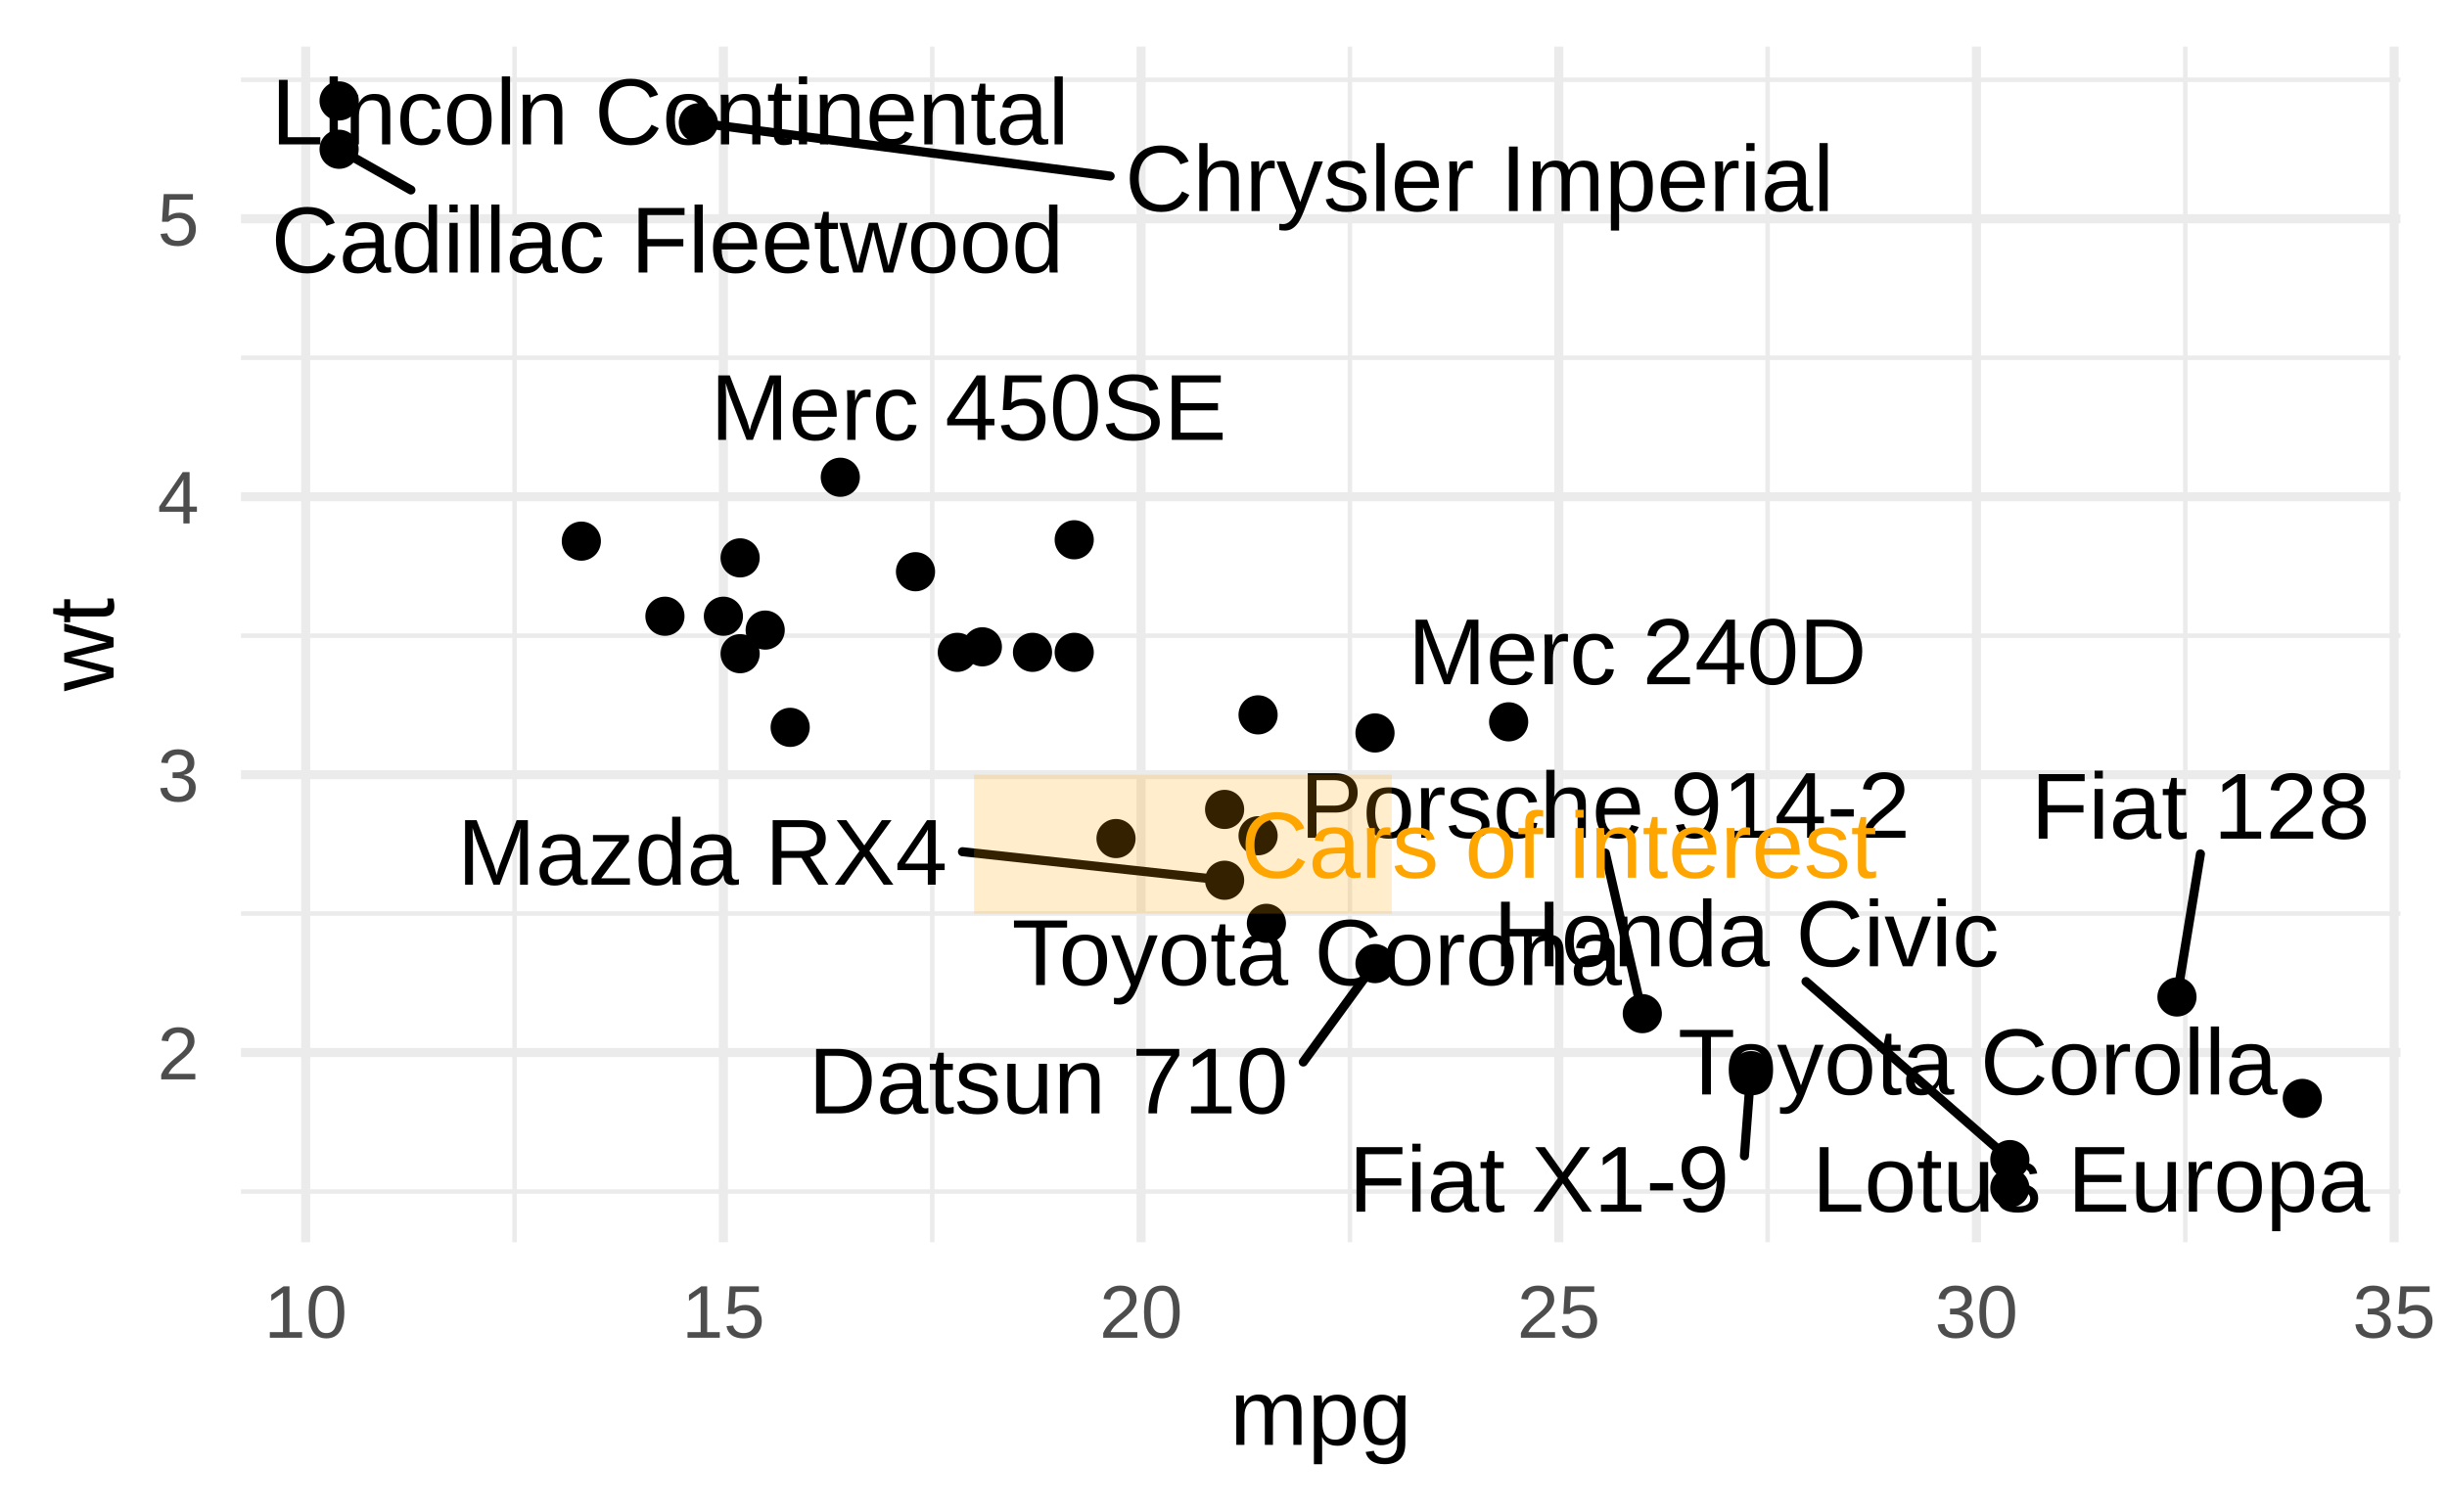
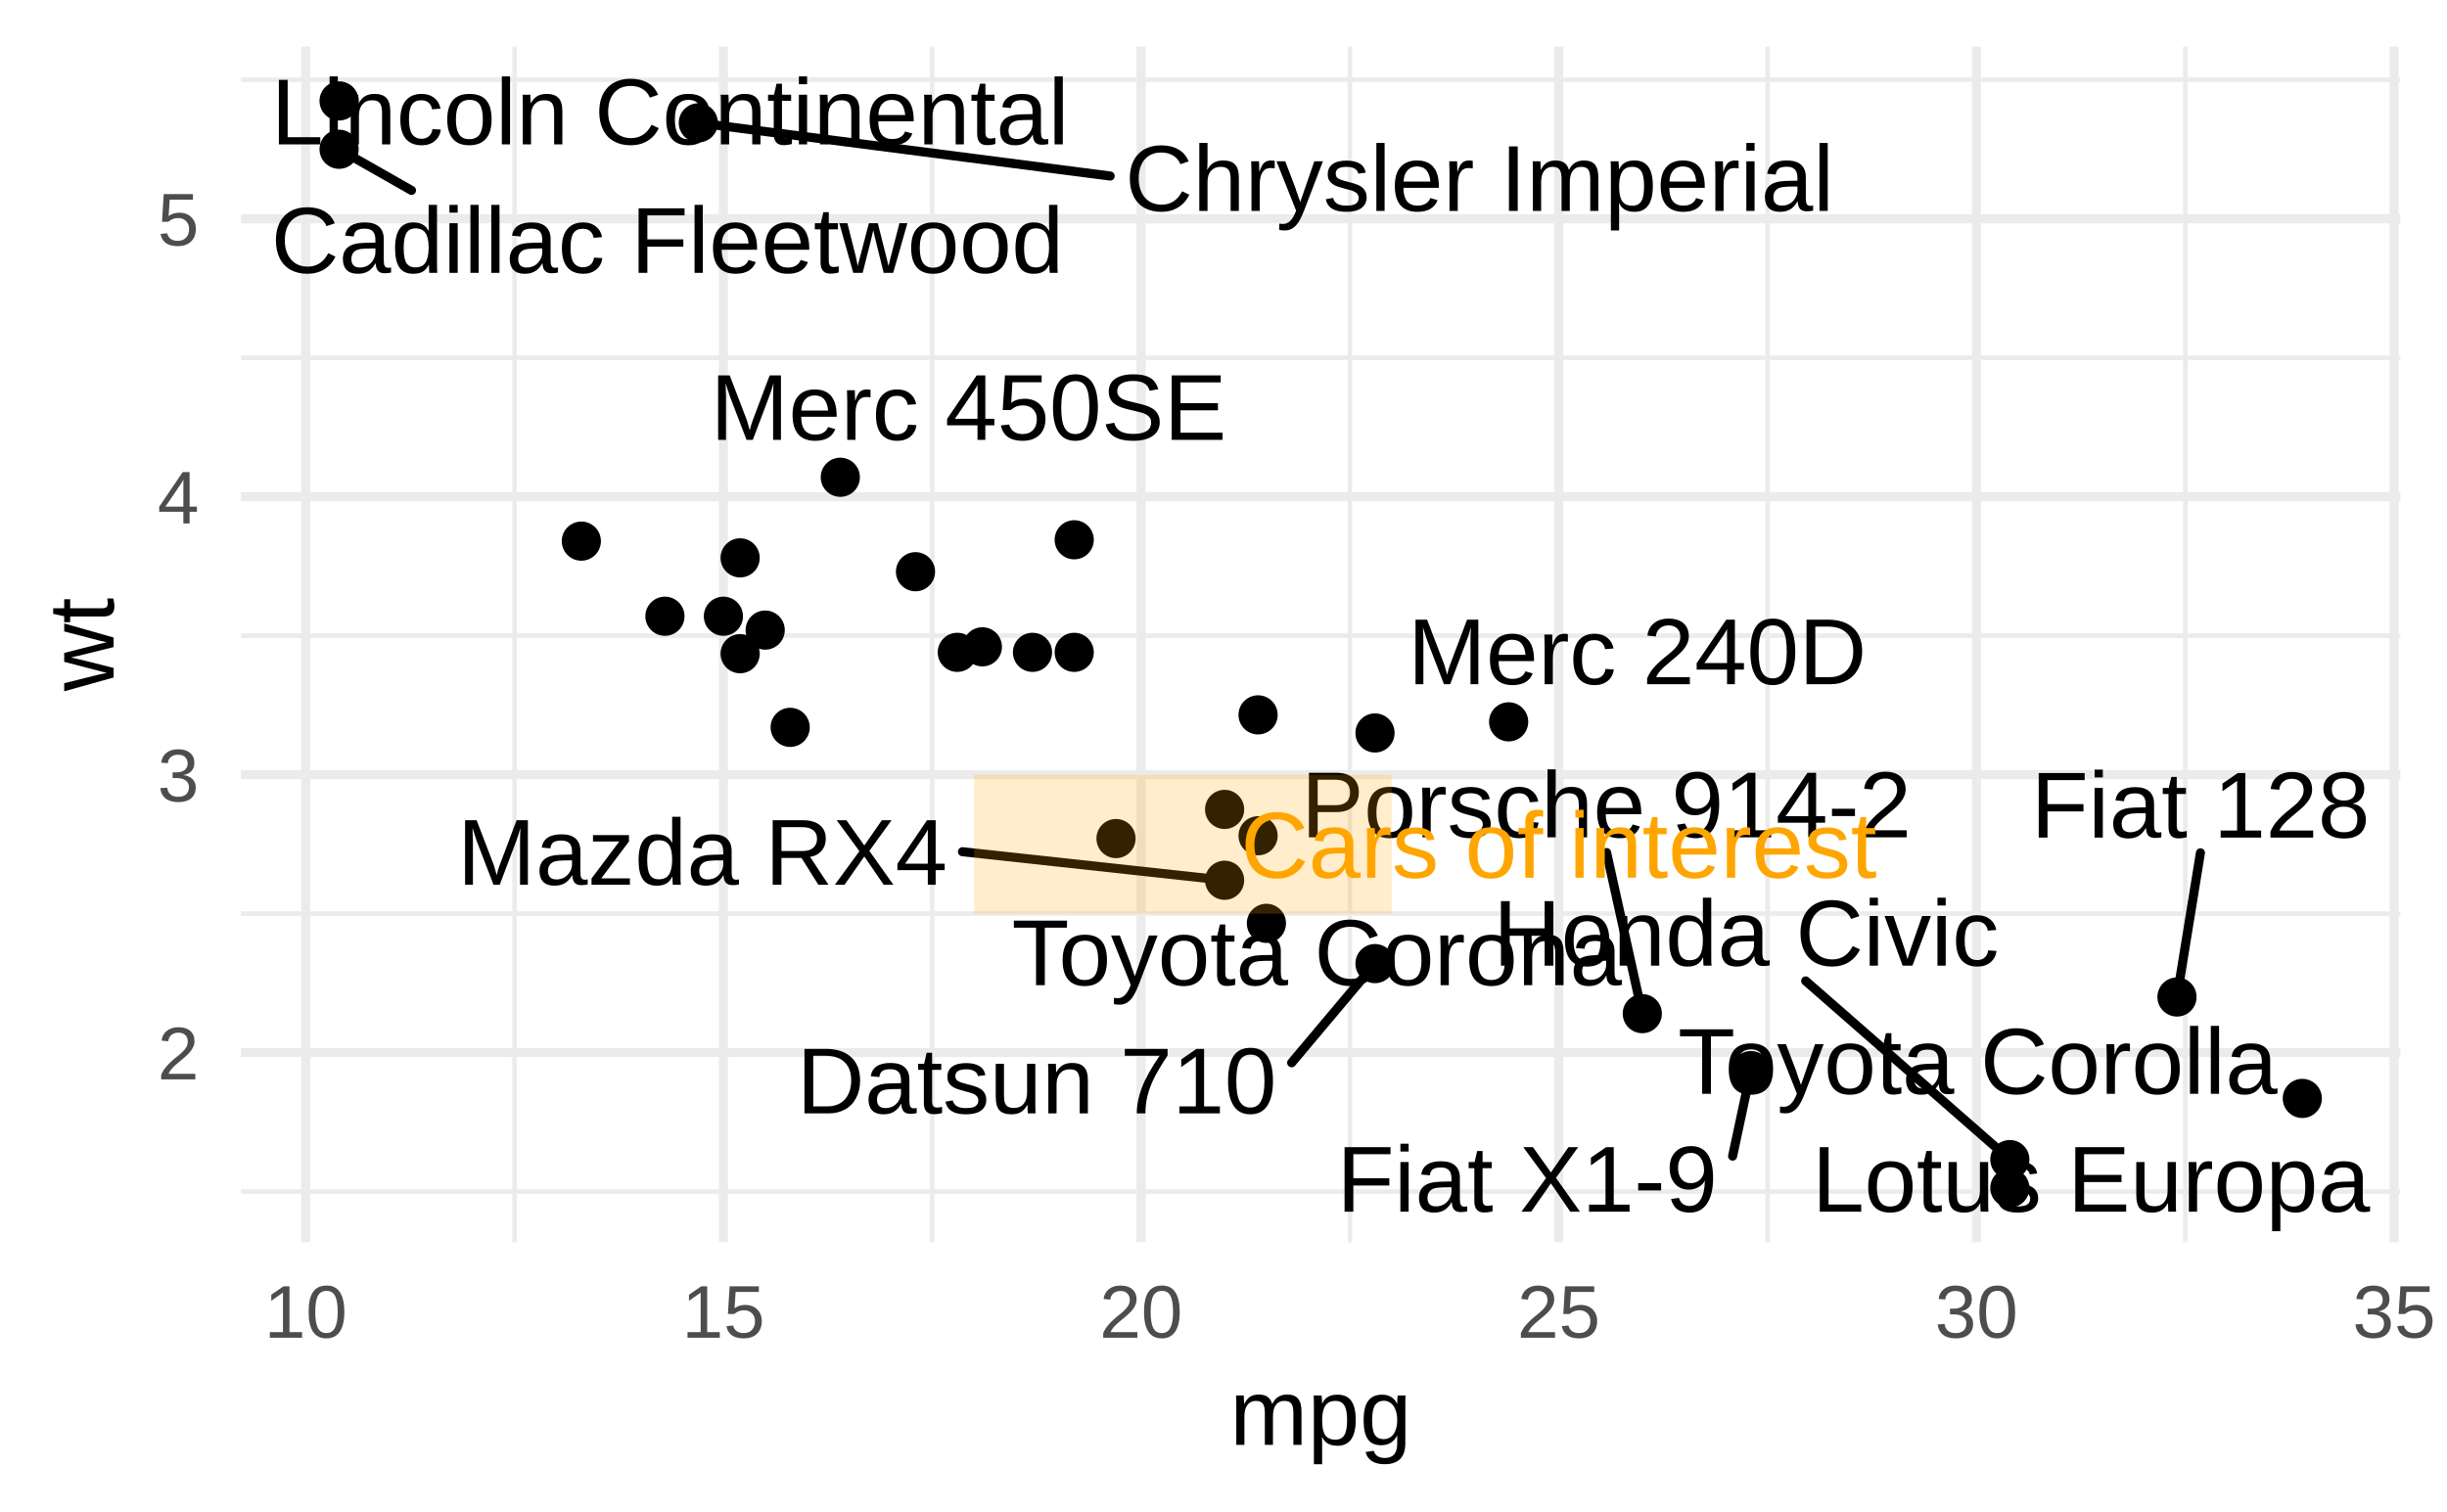
<svg xmlns="http://www.w3.org/2000/svg" class="svglite" width="288.00pt" height="177.98pt" viewBox="0 0 288.00 177.98">
  <defs>
    <style type="text/css">
    .svglite line, .svglite polyline, .svglite polygon, .svglite path, .svglite rect, .svglite circle {
      fill: none;
      stroke: #000000;
      stroke-linecap: round;
      stroke-linejoin: round;
      stroke-miterlimit: 10.00;
    }
    .svglite text {
      white-space: pre;
    }
  </style>
  </defs>
  <rect width="100%" height="100%" style="stroke: none; fill: #FFFFFF;" />
  <defs>
    <clipPath id="cpMC4wMHwyODguMDB8MC4wMHwxNzcuOTg=">
      <rect x="0.00" y="0.00" width="288.00" height="177.98" />
    </clipPath>
  </defs>
  <g clip-path="url(#cpMC4wMHwyODguMDB8MC4wMHwxNzcuOTg=)">
</g>
  <defs>
    <clipPath id="cpMjguMzZ8MjgyLjUyfDUuNDh8MTQ2LjIz">
      <rect x="28.36" y="5.48" width="254.16" height="140.76" />
    </clipPath>
  </defs>
  <g clip-path="url(#cpMjguMzZ8MjgyLjUyfDUuNDh8MTQ2LjIz)">
    <polyline points="28.36,140.26 282.52,140.26 " style="stroke-width: 0.53; stroke: #EBEBEB; stroke-linecap: butt;" />
    <polyline points="28.36,107.54 282.52,107.54 " style="stroke-width: 0.53; stroke: #EBEBEB; stroke-linecap: butt;" />
    <polyline points="28.36,74.83 282.52,74.83 " style="stroke-width: 0.53; stroke: #EBEBEB; stroke-linecap: butt;" />
    <polyline points="28.36,42.11 282.52,42.11 " style="stroke-width: 0.53; stroke: #EBEBEB; stroke-linecap: butt;" />
    <polyline points="28.36,9.39 282.52,9.39 " style="stroke-width: 0.53; stroke: #EBEBEB; stroke-linecap: butt;" />
    <polyline points="60.56,146.23 60.56,5.48 " style="stroke-width: 0.53; stroke: #EBEBEB; stroke-linecap: butt;" />
    <polyline points="109.72,146.23 109.72,5.48 " style="stroke-width: 0.53; stroke: #EBEBEB; stroke-linecap: butt;" />
    <polyline points="158.88,146.23 158.88,5.48 " style="stroke-width: 0.53; stroke: #EBEBEB; stroke-linecap: butt;" />
    <polyline points="208.04,146.23 208.04,5.48 " style="stroke-width: 0.53; stroke: #EBEBEB; stroke-linecap: butt;" />
    <polyline points="257.20,146.23 257.20,5.48 " style="stroke-width: 0.53; stroke: #EBEBEB; stroke-linecap: butt;" />
    <polyline points="28.36,123.90 282.52,123.90 " style="stroke-width: 1.07; stroke: #EBEBEB; stroke-linecap: butt;" />
    <polyline points="28.36,91.19 282.52,91.19 " style="stroke-width: 1.07; stroke: #EBEBEB; stroke-linecap: butt;" />
    <polyline points="28.36,58.47 282.52,58.47 " style="stroke-width: 1.07; stroke: #EBEBEB; stroke-linecap: butt;" />
    <polyline points="28.36,25.75 282.52,25.75 " style="stroke-width: 1.07; stroke: #EBEBEB; stroke-linecap: butt;" />
    <polyline points="35.98,146.23 35.98,5.48 " style="stroke-width: 1.07; stroke: #EBEBEB; stroke-linecap: butt;" />
    <polyline points="85.14,146.23 85.14,5.48 " style="stroke-width: 1.07; stroke: #EBEBEB; stroke-linecap: butt;" />
    <polyline points="134.30,146.23 134.30,5.48 " style="stroke-width: 1.07; stroke: #EBEBEB; stroke-linecap: butt;" />
    <polyline points="183.46,146.23 183.46,5.48 " style="stroke-width: 1.07; stroke: #EBEBEB; stroke-linecap: butt;" />
    <polyline points="232.62,146.23 232.62,5.48 " style="stroke-width: 1.07; stroke: #EBEBEB; stroke-linecap: butt;" />
    <polyline points="281.78,146.23 281.78,5.48 " style="stroke-width: 1.07; stroke: #EBEBEB; stroke-linecap: butt;" />
    <circle cx="144.13" cy="103.62" r="1.95" style="stroke-width: 0.71; fill: #000000;" />
    <circle cx="144.13" cy="95.28" r="1.95" style="stroke-width: 0.71; fill: #000000;" />
    <circle cx="161.83" cy="113.43" r="1.95" style="stroke-width: 0.71; fill: #000000;" />
    <circle cx="148.07" cy="84.15" r="1.95" style="stroke-width: 0.71; fill: #000000;" />
    <circle cx="121.52" cy="76.79" r="1.95" style="stroke-width: 0.71; fill: #000000;" />
    <circle cx="115.62" cy="76.14" r="1.95" style="stroke-width: 0.71; fill: #000000;" />
    <circle cx="78.26" cy="72.54" r="1.95" style="stroke-width: 0.71; fill: #000000;" />
    <circle cx="177.56" cy="84.97" r="1.95" style="stroke-width: 0.71; fill: #000000;" />
    <circle cx="161.83" cy="86.28" r="1.95" style="stroke-width: 0.71; fill: #000000;" />
    <circle cx="126.43" cy="76.79" r="1.95" style="stroke-width: 0.71; fill: #000000;" />
    <circle cx="112.67" cy="76.79" r="1.95" style="stroke-width: 0.71; fill: #000000;" />
    <circle cx="98.90" cy="56.18" r="1.95" style="stroke-width: 0.71; fill: #000000;" />
    <circle cx="107.75" cy="67.30" r="1.95" style="stroke-width: 0.71; fill: #000000;" />
    <circle cx="87.11" cy="65.67" r="1.95" style="stroke-width: 0.71; fill: #000000;" />
    <circle cx="39.91" cy="17.57" r="1.95" style="stroke-width: 0.71; fill: #000000;" />
    <circle cx="39.91" cy="11.88" r="1.95" style="stroke-width: 0.71; fill: #000000;" />
    <circle cx="82.19" cy="14.46" r="1.95" style="stroke-width: 0.71; fill: #000000;" />
    <circle cx="256.22" cy="117.36" r="1.95" style="stroke-width: 0.71; fill: #000000;" />
    <circle cx="236.55" cy="136.50" r="1.95" style="stroke-width: 0.71; fill: #000000;" />
    <circle cx="270.97" cy="129.30" r="1.95" style="stroke-width: 0.71; fill: #000000;" />
    <circle cx="149.05" cy="108.69" r="1.95" style="stroke-width: 0.71; fill: #000000;" />
    <circle cx="90.06" cy="74.17" r="1.95" style="stroke-width: 0.71; fill: #000000;" />
    <circle cx="87.11" cy="76.95" r="1.95" style="stroke-width: 0.71; fill: #000000;" />
    <circle cx="68.42" cy="63.70" r="1.95" style="stroke-width: 0.71; fill: #000000;" />
    <circle cx="126.43" cy="63.54" r="1.95" style="stroke-width: 0.71; fill: #000000;" />
    <circle cx="206.08" cy="126.03" r="1.95" style="stroke-width: 0.71; fill: #000000;" />
    <circle cx="193.29" cy="119.32" r="1.95" style="stroke-width: 0.71; fill: #000000;" />
    <circle cx="236.55" cy="139.84" r="1.95" style="stroke-width: 0.71; fill: #000000;" />
    <circle cx="93.00" cy="85.62" r="1.95" style="stroke-width: 0.71; fill: #000000;" />
    <circle cx="131.35" cy="98.71" r="1.95" style="stroke-width: 0.71; fill: #000000;" />
    <circle cx="85.14" cy="72.54" r="1.95" style="stroke-width: 0.71; fill: #000000;" />
    <circle cx="148.07" cy="98.38" r="1.95" style="stroke-width: 0.71; fill: #000000;" />
    <line x1="113.28" y1="100.26" x2="142.69" y2="103.46" style="stroke-width: 1.07;" />
-     <line x1="153.39" y1="125.01" x2="161.28" y2="114.19" style="stroke-width: 1.07;" />
-     <line x1="48.36" y1="22.36" x2="40.94" y2="18.15" style="stroke-width: 1.07;" />
-     <line x1="130.66" y1="20.73" x2="83.62" y2="14.65" style="stroke-width: 1.07;" />
-     <line x1="258.98" y1="100.52" x2="256.35" y2="116.55" style="stroke-width: 1.07;" />
-     <line x1="212.56" y1="115.54" x2="235.77" y2="135.81" style="stroke-width: 1.07;" />
-     <line x1="205.31" y1="136.06" x2="206.01" y2="126.84" style="stroke-width: 1.07;" />
-     <line x1="188.94" y1="100.42" x2="193.11" y2="118.51" style="stroke-width: 1.07;" />
-     <text x="82.67" y="104.14" text-anchor="middle" style="font-size: 11.04px; font-family: &quot;Arial&quot;;" textLength="57.63px" lengthAdjust="spacingAndGlyphs">Mazda RX4</text>
-     <text x="123.38" y="131.06" text-anchor="middle" style="font-size: 11.04px; font-family: &quot;Arial&quot;;" textLength="56.42px" lengthAdjust="spacingAndGlyphs">Datsun 710</text>
-     <text x="192.70" y="80.54" text-anchor="middle" style="font-size: 11.04px; font-family: &quot;Arial&quot;;" textLength="53.94px" lengthAdjust="spacingAndGlyphs">Merc 240D</text>
-     <text x="114.00" y="51.78" text-anchor="middle" style="font-size: 11.04px; font-family: &quot;Arial&quot;;" textLength="60.70px" lengthAdjust="spacingAndGlyphs">Merc 450SE</text>
-     <text x="78.55" y="32.08" text-anchor="middle" style="font-size: 11.04px; font-family: &quot;Arial&quot;;" textLength="93.18px" lengthAdjust="spacingAndGlyphs">Cadillac Fleetwood</text>
+     <line x1="152.02" y1="125.10" x2="161.21" y2="114.17" style="stroke-width: 1.07;" />
+     <line x1="48.43" y1="22.41" x2="40.94" y2="18.15" style="stroke-width: 1.07;" />
+     <line x1="130.66" y1="20.72" x2="83.62" y2="14.65" style="stroke-width: 1.07;" />
+     <line x1="258.98" y1="100.39" x2="256.35" y2="116.55" style="stroke-width: 1.07;" />
+     <line x1="212.52" y1="115.47" x2="235.77" y2="135.81" style="stroke-width: 1.07;" />
+     <line x1="203.92" y1="136.09" x2="205.90" y2="126.84" style="stroke-width: 1.07;" />
+     <line x1="189.09" y1="100.36" x2="193.11" y2="118.51" style="stroke-width: 1.07;" />
+     <text x="82.67" y="104.15" text-anchor="middle" style="font-size: 11.04px; font-family: &quot;Arial&quot;;" textLength="57.63px" lengthAdjust="spacingAndGlyphs">Mazda RX4</text>
+     <text x="122.01" y="131.06" text-anchor="middle" style="font-size: 11.04px; font-family: &quot;Arial&quot;;" textLength="56.42px" lengthAdjust="spacingAndGlyphs">Datsun 710</text>
+     <text x="192.69" y="80.54" text-anchor="middle" style="font-size: 11.04px; font-family: &quot;Arial&quot;;" textLength="53.94px" lengthAdjust="spacingAndGlyphs">Merc 240D</text>
+     <text x="113.99" y="51.78" text-anchor="middle" style="font-size: 11.04px; font-family: &quot;Arial&quot;;" textLength="60.70px" lengthAdjust="spacingAndGlyphs">Merc 450SE</text>
+     <text x="78.55" y="32.12" text-anchor="middle" style="font-size: 11.04px; font-family: &quot;Arial&quot;;" textLength="93.18px" lengthAdjust="spacingAndGlyphs">Cadillac Fleetwood</text>
    <text x="78.87" y="16.99" text-anchor="middle" style="font-size: 11.04px; font-family: &quot;Arial&quot;;" textLength="93.82px" lengthAdjust="spacingAndGlyphs">Lincoln Continental</text>
-     <text x="174.13" y="24.84" text-anchor="middle" style="font-size: 11.04px; font-family: &quot;Arial&quot;;" textLength="83.35px" lengthAdjust="spacingAndGlyphs">Chrysler Imperial</text>
-     <text x="258.99" y="98.72" text-anchor="middle" style="font-size: 11.04px; font-family: &quot;Arial&quot;;" textLength="39.86px" lengthAdjust="spacingAndGlyphs">Fiat 128</text>
-     <text x="205.52" y="113.74" text-anchor="middle" style="font-size: 11.04px; font-family: &quot;Arial&quot;;" textLength="59.46px" lengthAdjust="spacingAndGlyphs">Honda Civic</text>
-     <text x="232.76" y="128.83" text-anchor="middle" style="font-size: 11.04px; font-family: &quot;Arial&quot;;" textLength="71.73px" lengthAdjust="spacingAndGlyphs">Toyota Corolla</text>
-     <text x="154.99" y="115.95" text-anchor="middle" style="font-size: 11.04px; font-family: &quot;Arial&quot;;" textLength="72.96px" lengthAdjust="spacingAndGlyphs">Toyota Corona</text>
-     <text x="181.14" y="142.63" text-anchor="middle" style="font-size: 11.04px; font-family: &quot;Arial&quot;;" textLength="44.76px" lengthAdjust="spacingAndGlyphs">Fiat X1-9</text>
-     <text x="188.91" y="98.62" text-anchor="middle" style="font-size: 11.04px; font-family: &quot;Arial&quot;;" textLength="71.74px" lengthAdjust="spacingAndGlyphs">Porsche 914-2</text>
+     <text x="174.13" y="24.83" text-anchor="middle" style="font-size: 11.04px; font-family: &quot;Arial&quot;;" textLength="83.35px" lengthAdjust="spacingAndGlyphs">Chrysler Imperial</text>
+     <text x="258.99" y="98.59" text-anchor="middle" style="font-size: 11.04px; font-family: &quot;Arial&quot;;" textLength="39.86px" lengthAdjust="spacingAndGlyphs">Fiat 128</text>
+     <text x="205.51" y="113.67" text-anchor="middle" style="font-size: 11.04px; font-family: &quot;Arial&quot;;" textLength="59.46px" lengthAdjust="spacingAndGlyphs">Honda Civic</text>
+     <text x="232.76" y="128.76" text-anchor="middle" style="font-size: 11.04px; font-family: &quot;Arial&quot;;" textLength="71.73px" lengthAdjust="spacingAndGlyphs">Toyota Corolla</text>
+     <text x="154.98" y="115.97" text-anchor="middle" style="font-size: 11.04px; font-family: &quot;Arial&quot;;" textLength="72.96px" lengthAdjust="spacingAndGlyphs">Toyota Corona</text>
+     <text x="179.74" y="142.63" text-anchor="middle" style="font-size: 11.04px; font-family: &quot;Arial&quot;;" textLength="44.76px" lengthAdjust="spacingAndGlyphs">Fiat X1-9</text>
+     <text x="189.05" y="98.56" text-anchor="middle" style="font-size: 11.04px; font-family: &quot;Arial&quot;;" textLength="71.74px" lengthAdjust="spacingAndGlyphs">Porsche 914-2</text>
    <text x="246.11" y="142.63" text-anchor="middle" style="font-size: 11.04px; font-family: &quot;Arial&quot;;" textLength="65.62px" lengthAdjust="spacingAndGlyphs">Lotus Europa</text>
    <rect x="114.64" y="91.19" width="49.16" height="16.36" style="stroke-width: 1.07; stroke: none; stroke-linecap: butt; stroke-linejoin: miter; fill: #FFA500; fill-opacity: 0.20;" />
    <text x="183.46" y="103.32" text-anchor="middle" style="font-size: 11.04px;fill: #FFA500; font-family: &quot;Arial&quot;;" textLength="74.79px" lengthAdjust="spacingAndGlyphs">Cars of interest</text>
  </g>
  <g clip-path="url(#cpMC4wMHwyODguMDB8MC4wMHwxNzcuOTg=)">
    <text x="23.43" y="127.06" text-anchor="end" style="font-size: 8.80px;fill: #4D4D4D; font-family: &quot;Arial&quot;;" textLength="4.90px" lengthAdjust="spacingAndGlyphs">2</text>
    <text x="23.43" y="94.34" text-anchor="end" style="font-size: 8.80px;fill: #4D4D4D; font-family: &quot;Arial&quot;;" textLength="4.90px" lengthAdjust="spacingAndGlyphs">3</text>
    <text x="23.43" y="61.62" text-anchor="end" style="font-size: 8.80px;fill: #4D4D4D; font-family: &quot;Arial&quot;;" textLength="4.90px" lengthAdjust="spacingAndGlyphs">4</text>
    <text x="23.43" y="28.90" text-anchor="end" style="font-size: 8.80px;fill: #4D4D4D; font-family: &quot;Arial&quot;;" textLength="4.90px" lengthAdjust="spacingAndGlyphs">5</text>
    <text x="35.98" y="157.47" text-anchor="middle" style="font-size: 8.80px;fill: #4D4D4D; font-family: &quot;Arial&quot;;" textLength="9.79px" lengthAdjust="spacingAndGlyphs">10</text>
    <text x="85.14" y="157.47" text-anchor="middle" style="font-size: 8.80px;fill: #4D4D4D; font-family: &quot;Arial&quot;;" textLength="9.79px" lengthAdjust="spacingAndGlyphs">15</text>
    <text x="134.30" y="157.47" text-anchor="middle" style="font-size: 8.80px;fill: #4D4D4D; font-family: &quot;Arial&quot;;" textLength="9.79px" lengthAdjust="spacingAndGlyphs">20</text>
    <text x="183.46" y="157.47" text-anchor="middle" style="font-size: 8.80px;fill: #4D4D4D; font-family: &quot;Arial&quot;;" textLength="9.79px" lengthAdjust="spacingAndGlyphs">25</text>
    <text x="232.62" y="157.47" text-anchor="middle" style="font-size: 8.80px;fill: #4D4D4D; font-family: &quot;Arial&quot;;" textLength="9.79px" lengthAdjust="spacingAndGlyphs">30</text>
    <text x="281.78" y="157.47" text-anchor="middle" style="font-size: 8.80px;fill: #4D4D4D; font-family: &quot;Arial&quot;;" textLength="9.79px" lengthAdjust="spacingAndGlyphs">35</text>
    <text x="155.44" y="170.08" text-anchor="middle" style="font-size: 11.00px; font-family: &quot;Arial&quot;;" textLength="21.41px" lengthAdjust="spacingAndGlyphs">mpg</text>
    <text transform="translate(13.37,75.86) rotate(-90)" text-anchor="middle" style="font-size: 11.00px; font-family: &quot;Arial&quot;;" textLength="10.99px" lengthAdjust="spacingAndGlyphs">wt</text>
  </g>
</svg>
